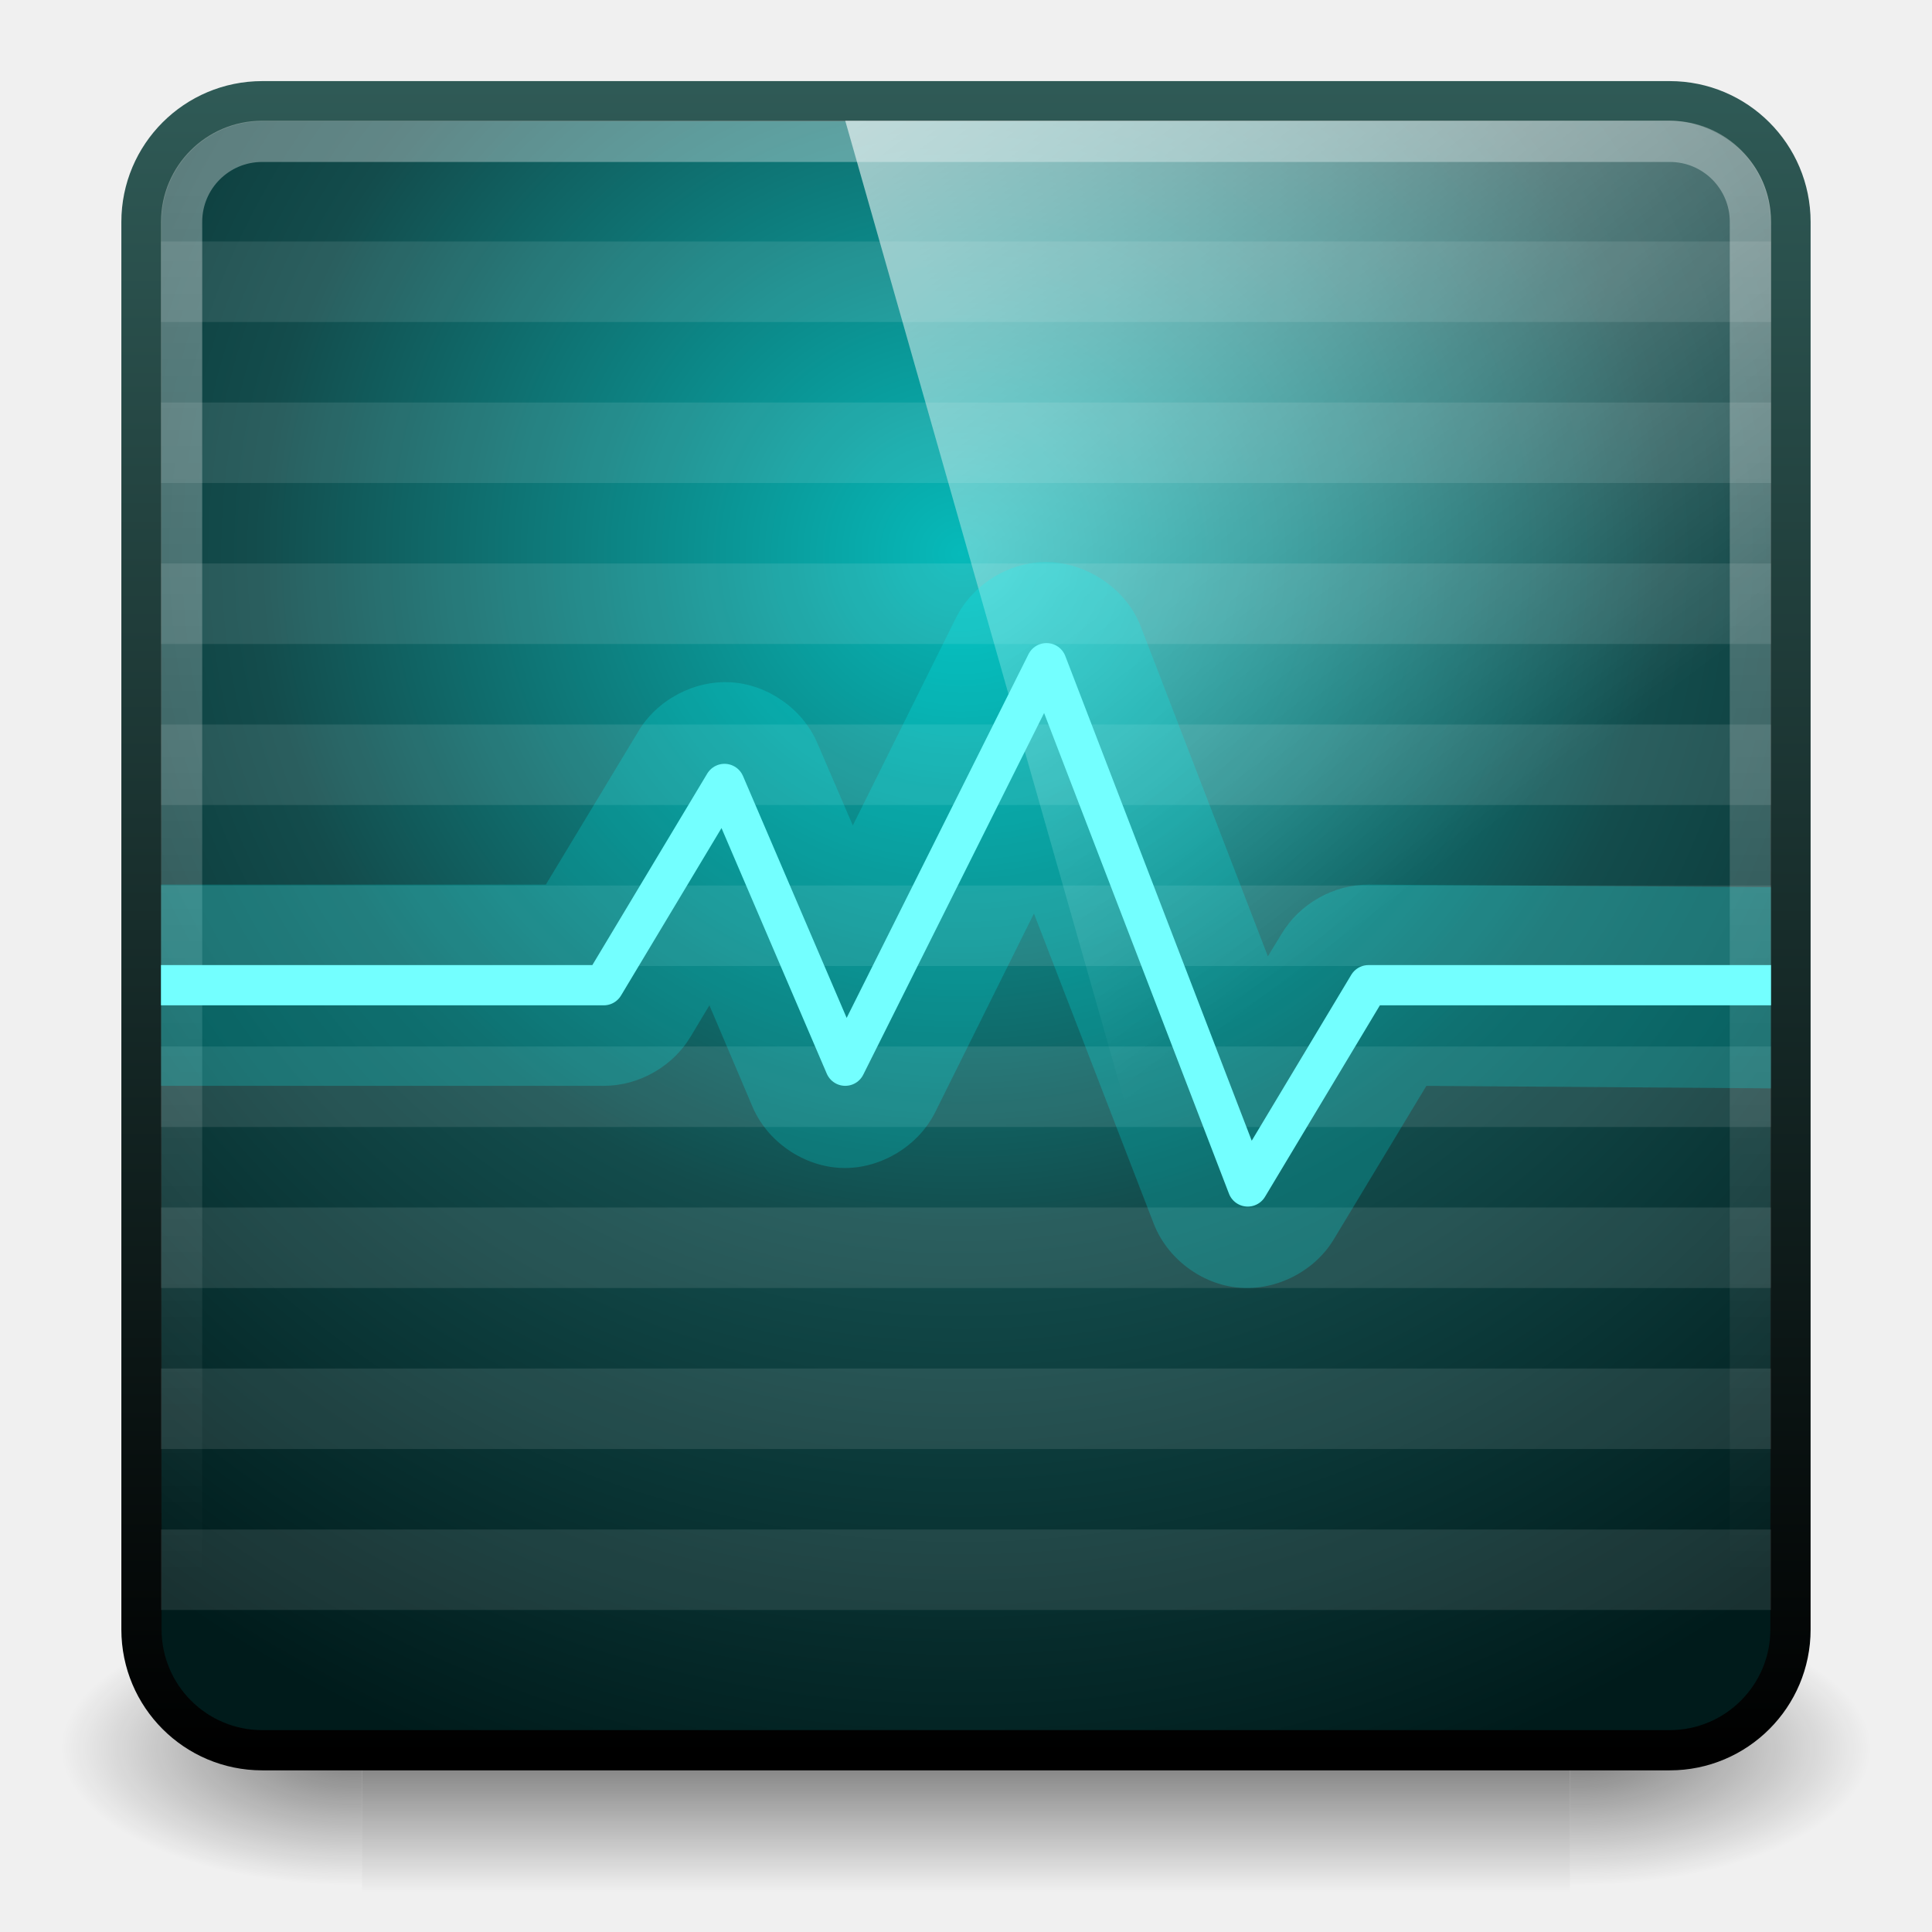
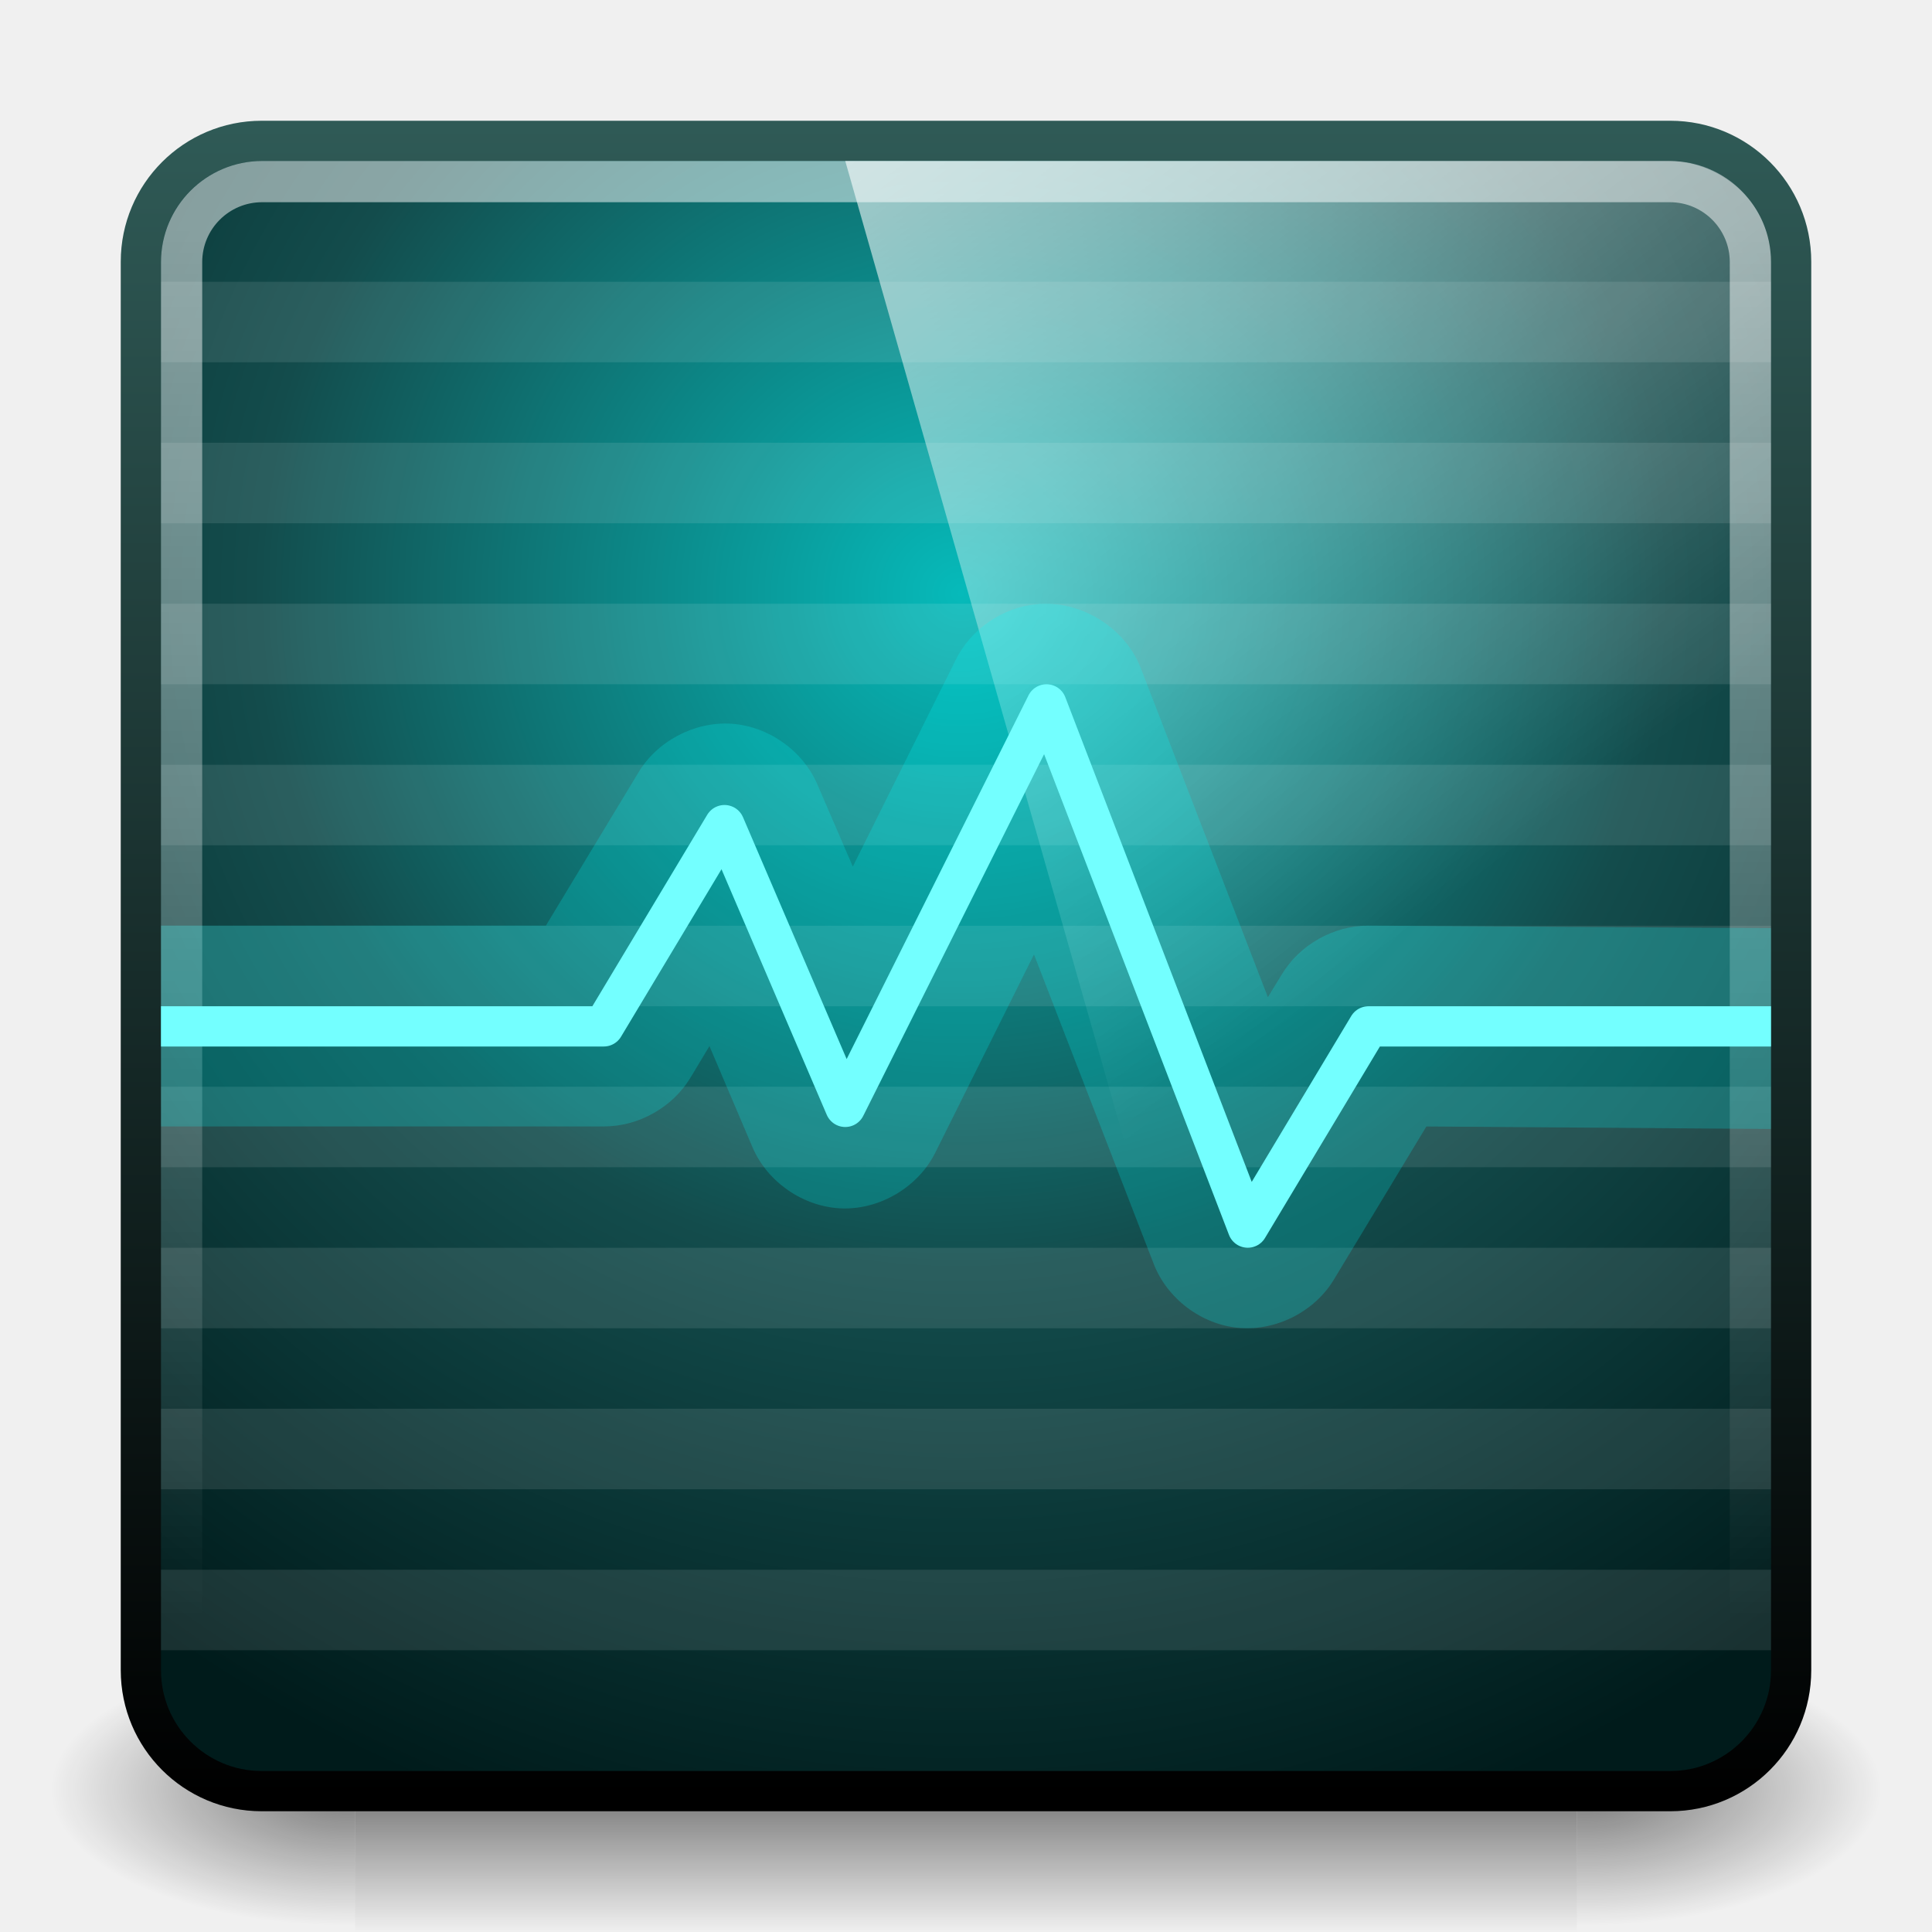
<svg xmlns="http://www.w3.org/2000/svg" xmlns:xlink="http://www.w3.org/1999/xlink" width="48px" height="48px" id="svg4700" version="1.1">
  <defs id="defs4702">
    <linearGradient id="linearGradient3962">
      <stop id="stop3964" offset="0" style="stop-color:#06baba;stop-opacity:1;" />
      <stop style="stop-color:#134c4c;stop-opacity:1;" offset="0.526" id="stop3966" />
      <stop id="stop3968" offset="1" style="stop-color:#001b1b;stop-opacity:1;" />
    </linearGradient>
    <linearGradient id="linearGradient4079">
      <stop style="stop-color:#2f5a56;stop-opacity:1;" offset="0" id="stop4081" />
      <stop style="stop-color:#000000;stop-opacity:1;" offset="1" id="stop4083" />
    </linearGradient>
    <linearGradient id="linearGradient4050">
      <stop id="stop4052" offset="0" style="stop-color:#ffffff;stop-opacity:1;" />
      <stop id="stop4054" offset="1" style="stop-color:#ffffff;stop-opacity:0;" />
    </linearGradient>
    <filter id="filter3174" color-interpolation-filters="sRGB">
      <feGaussianBlur stdDeviation="1.71" id="feGaussianBlur3176" />
    </filter>
    <linearGradient gradientTransform="scale(1.005865,0.994169)" gradientUnits="userSpaceOnUse" id="ButtonShadow" y2="7.017" x2="45.448" y1="92.54" x1="45.448">
      <stop offset="0" style="stop-color:#000000;stop-opacity:1" id="stop3750" />
      <stop offset="1" style="stop-color:#000000;stop-opacity:0.588" id="stop3752" />
    </linearGradient>
-     <linearGradient xlink:href="#linearGradient4050" id="linearGradient4523" x1="22.44" y1="4.894" x2="22.44" y2="38.217" gradientUnits="userSpaceOnUse" gradientTransform="matrix(0.9985742,0,0,1.034552,-0.8133296,-0.3945064)" />
+     <linearGradient xlink:href="#linearGradient4050" id="linearGradient4523" x1="22.44" y1="4.894" x2="22.44" y2="38.217" gradientUnits="userSpaceOnUse" gradientTransform="matrix(0.9985742,0,0,1.034552,-0.8133296,0.6054949)" />
    <linearGradient gradientUnits="userSpaceOnUse" id="linearGradient4594-3" x1="8.211" x2="31.743" y1="-5.714" y2="25.487">
      <stop offset="0" stop-color="#fff" id="stop37-5-1" />
      <stop offset="1" stop-color="#fff" stop-opacity="0" id="stop39-0" />
    </linearGradient>
    <linearGradient x1="45.448" y1="92.54" x2="45.448" y2="7.017" id="ButtonShadow-9" gradientUnits="userSpaceOnUse" gradientTransform="scale(1.005865,0.994169)">
      <stop id="stop3750-3" style="stop-color:#000000;stop-opacity:1" offset="0" />
      <stop id="stop3752-0" style="stop-color:#000000;stop-opacity:0.588" offset="1" />
    </linearGradient>
    <filter color-interpolation-filters="sRGB" id="filter3174-2">
      <feGaussianBlur id="feGaussianBlur3176-1" stdDeviation="1.71" />
    </filter>
-     <linearGradient xlink:href="#linearGradient4594-3" id="linearGradient4230" gradientUnits="userSpaceOnUse" gradientTransform="matrix(0.9882196,0,0,0.9863014,3.482998,-2.917808)" x1="8.211" y1="-5.714" x2="31.743" y2="25.487" />
-     <radialGradient xlink:href="#linearGradient3962" id="radialGradient3261-4" gradientUnits="userSpaceOnUse" gradientTransform="matrix(0.02609634,0,0,0.02514587,78.75052,12.98739)" cx="-2102.805" cy="30.327" fx="-2102.805" fy="30.327" r="1280" />
-     <linearGradient xlink:href="#linearGradient4079" id="linearGradient4085" x1="16.515" y1="2.125" x2="16.515" y2="43.627" gradientUnits="userSpaceOnUse" />
+     <linearGradient xlink:href="#linearGradient4594-3" id="linearGradient4230" gradientUnits="userSpaceOnUse" gradientTransform="matrix(0.9882196,0,0,0.9863014,3.482998,-1.917808)" x1="8.211" y1="-5.714" x2="31.743" y2="25.487" />
+     <radialGradient xlink:href="#linearGradient3962" id="radialGradient3261-4" gradientUnits="userSpaceOnUse" gradientTransform="matrix(0.02611605,0,0,0.02516487,78.79188,13.97983)" cx="-2102.805" cy="30.327" fx="-2102.805" fy="30.327" r="1280" />
+     <linearGradient xlink:href="#linearGradient4079" id="linearGradient4085" x1="16.515" y1="2.125" x2="16.515" y2="43.627" gradientUnits="userSpaceOnUse" gradientTransform="matrix(1.000755,0,0,1.000755,-0.01812924,0.9826259)" />
    <radialGradient xlink:href="#linearGradient5060-3" id="radialGradient3129-8" gradientUnits="userSpaceOnUse" gradientTransform="matrix(0.06214224,0,0,0.02900085,1.636502,28.95316)" cx="605.714" cy="486.648" fx="605.714" fy="486.648" r="117.143" />
    <linearGradient id="linearGradient5060-3">
      <stop id="stop5062-7" style="stop-color:#000000;stop-opacity:1" offset="0" />
      <stop id="stop5064-9" style="stop-color:#000000;stop-opacity:0" offset="1" />
    </linearGradient>
    <linearGradient xlink:href="#linearGradient5048-8" id="linearGradient3127-2" gradientUnits="userSpaceOnUse" gradientTransform="matrix(0.06214224,0,0,0.02900085,1.624272,28.95316)" x1="302.857" y1="366.648" x2="302.857" y2="609.505" />
    <linearGradient id="linearGradient5048-8">
      <stop id="stop5050-6" style="stop-color:#000000;stop-opacity:0" offset="0" />
      <stop id="stop5056-86" style="stop-color:#000000;stop-opacity:1" offset="0.5" />
      <stop id="stop5052-9" style="stop-color:#000000;stop-opacity:0" offset="1" />
    </linearGradient>
    <radialGradient r="117.143" fy="486.648" fx="605.714" cy="486.648" cx="605.714" gradientTransform="matrix(-0.06214224,0,0,0.02900085,46.53201,28.95316)" gradientUnits="userSpaceOnUse" id="radialGradient3144" xlink:href="#linearGradient5060-3" />
+     <radialGradient xlink:href="#linearGradient5060-3-1" id="radialGradient3129-8-7" gradientUnits="userSpaceOnUse" gradientTransform="matrix(0.06214224,0,0,0.02900085,1.636502,28.95316)" cx="605.714" cy="486.648" fx="605.714" fy="486.648" r="117.143" />
+     <linearGradient id="linearGradient5060-3-1">
+       <stop id="stop5062-7-3" style="stop-color:#000000;stop-opacity:1" offset="0" />
+       <stop id="stop5064-9-8" style="stop-color:#000000;stop-opacity:0" offset="1" />
+     </linearGradient>
+     <linearGradient xlink:href="#linearGradient5048-8-8" id="linearGradient3127-2-9" gradientUnits="userSpaceOnUse" gradientTransform="matrix(0.06214224,0,0,0.02900085,1.624272,28.95316)" x1="302.857" y1="366.648" x2="302.857" y2="609.505" />
+     <linearGradient id="linearGradient5048-8-8">
+       <stop id="stop5050-6-2" style="stop-color:#000000;stop-opacity:0" offset="0" />
+       <stop id="stop5056-86-1" style="stop-color:#000000;stop-opacity:1" offset="0.5" />
+       <stop id="stop5052-9-6" style="stop-color:#000000;stop-opacity:0" offset="1" />
+     </linearGradient>
+     <radialGradient r="117.143" fy="486.648" fx="605.714" cy="486.648" cx="605.714" gradientTransform="matrix(-0.06214224,0,0,0.02900085,46.53201,28.95316)" gradientUnits="userSpaceOnUse" id="radialGradient3066" xlink:href="#linearGradient5060-3-1" />
  </defs>
  <g id="layer1">
-     <g id="g1017" transform="translate(-0.0842509,0.370826)">
-       <path style="opacity:0.5;fill:url(#radialGradient3129-8);fill-opacity:1;fill-rule:nonzero;stroke:none;stroke-width:104.962;marker:none;visibility:visible;display:inline;overflow:visible" id="path5058" d="m 39.087,39.586 c 0,0 0,7.043 0,7.043 3.2,0.013 7.736,-1.578 7.736,-3.522 0,-1.944 -3.571,-3.521 -7.736,-3.521 z" />
-       <rect style="opacity:0.5;fill:url(#linearGradient3127-2);fill-opacity:1;fill-rule:nonzero;stroke:none;stroke-width:104.962;marker:none;visibility:visible;display:inline;overflow:visible" id="rect4173" y="39.586" x="9.081" height="7.043" width="30.006" />
-       <path style="opacity:0.5;fill:url(#radialGradient3144);fill-opacity:1;fill-rule:nonzero;stroke:none;stroke-width:104.962;marker:none;visibility:visible;display:inline;overflow:visible" id="path5018" d="m 9.081,39.586 c 0,0 0,7.043 0,7.043 -3.2,0.013 -7.736,-1.578 -7.736,-3.522 0,-1.944 3.571,-3.521 7.736,-3.521 z" />
+     <g id="g1017-8" transform="matrix(1.011462,0,0,0.9938857,-0.3602985,1.65579)">
+       <path style="opacity:0.5;fill:url(#radialGradient3129-8-7);fill-opacity:1;fill-rule:nonzero;stroke:none;stroke-width:104.962;marker:none;visibility:visible;display:inline;overflow:visible" id="path5058-5" d="m 39.087,39.586 c 0,0 0,7.043 0,7.043 3.2,0.013 7.736,-1.578 7.736,-3.522 0,-1.944 -3.571,-3.521 -7.736,-3.521 z" />
+       <rect style="opacity:0.5;fill:url(#linearGradient3127-2-9);fill-opacity:1;fill-rule:nonzero;stroke:none;stroke-width:104.962;marker:none;visibility:visible;display:inline;overflow:visible" id="rect4173-5" y="39.586" x="9.081" height="7.043" width="30.006" />
+       <path style="opacity:0.5;fill:url(#radialGradient3066);fill-opacity:1;fill-rule:nonzero;stroke:none;stroke-width:104.962;marker:none;visibility:visible;display:inline;overflow:visible" id="path5018-1" d="m 9.081,39.586 c 0,0 0,7.043 0,7.043 -3.2,0.013 -7.736,-1.578 -7.736,-3.522 0,-1.944 3.571,-3.521 7.736,-3.521 z" />
    </g>
-     <rect style="color:#000000;fill:url(#radialGradient3261-4);fill-opacity:1;fill-rule:nonzero;stroke:url(#linearGradient4085);stroke-width:1;stroke-linecap:butt;stroke-linejoin:miter;stroke-miterlimit:4;stroke-opacity:1;stroke-dasharray:none;stroke-dashoffset:0;marker:none;visibility:visible;display:inline;overflow:visible;enable-background:accumulate" id="rect3117" width="40.969" height="40.969" x="3.515" y="2.515" ry="3" rx="3" />
+     <rect style="color:black;fill:url(#radialGradient3261-4);fill-opacity:1;fill-rule:nonzero;stroke:url(#linearGradient4085);stroke-width:1;stroke-linecap:butt;stroke-linejoin:miter;stroke-miterlimit:4;stroke-opacity:1;stroke-dasharray:none;stroke-dashoffset:0;marker:none;visibility:visible;display:inline;overflow:visible;enable-background:accumulate" id="rect3117" width="41" height="41" x="3.5" y="3.5" ry="3.002" rx="3.002" />
    <g id="layer2" style="display:none" transform="translate(5.204491,-179.6879)">
      <rect width="86" height="85" rx="6" ry="6" x="5" y="7" id="rect3745" style="opacity:0.9;fill:url(#ButtonShadow);fill-opacity:1;fill-rule:nonzero;stroke:none;filter:url(#filter3174)" />
    </g>
    <g id="layer4" transform="translate(5.204491,-179.6879)" />
    <g id="layer2-1" style="display:none" transform="translate(61.32949,-176.7527)">
      <rect width="86" height="85" rx="6" ry="6" x="5" y="7" id="rect3745-1" style="opacity:0.9;fill:url(#ButtonShadow-9);fill-opacity:1;fill-rule:nonzero;stroke:none;filter:url(#filter3174-2)" />
    </g>
    <g id="layer4-8" transform="translate(61.32949,-176.7527)" />
-     <rect width="38.976" height="38.976" ry="2" x="4.512" y="3.512" id="rect4513" style="fill:none;stroke:url(#linearGradient4523);stroke-width:1.024;stroke-miterlimit:4;stroke-opacity:1;stroke-dasharray:none;opacity:0.33" rx="2" />
-     <path style="opacity:0.99;fill:url(#linearGradient4230)" d="m 21,3 20.453,0 c 1.273,0 2.547,1.013 2.547,2.503 L 44,39 31.249,39 z" id="path57-5" />
-     <path id="rect964" style="color:#000000;fill:#ffffff;fill-opacity:0.1;fill-rule:nonzero;stroke:none;stroke-width:1;marker:none;visibility:visible;display:inline;overflow:visible;enable-background:accumulate" d="M 4,6 4,8 44,8 44,6 4,6 z m 0,4 0,2 40,0 0,-2 -40,0 z m 0,4 0,2 40,0 0,-2 -40,0 z m 0,4 0,2 40,0 0,-2 -40,0 z m 0,4 0,2 40,0 0,-2 -40,0 z m 0,4 0,2 40,0 0,-2 -40,0 z m 0,4 0,2 40,0 0,-2 -40,0 z m 0,4 0,2 40,0 0,-2 -40,0 z m 0,4 0,2 40,0 0,-2 -40,0 z" />
-     <path style="font-size:medium;font-style:normal;font-variant:normal;font-weight:normal;font-stretch:normal;text-indent:0;text-align:start;text-decoration:none;line-height:normal;letter-spacing:normal;word-spacing:normal;text-transform:none;direction:ltr;block-progression:tb;writing-mode:lr-tb;text-anchor:start;baseline-shift:baseline;color:#000000;fill:#00ffff;fill-opacity:0.203;stroke:none;stroke-width:5;marker:none;visibility:visible;display:inline;overflow:visible;enable-background:accumulate;font-family:Sans;-inkscape-font-specification:Sans" d="m 25.75,13.977 c -0.841,0.081 -1.624,0.619 -2,1.375 l -2.562,5.156 -0.875,-2.031 c -0.359,-0.852 -1.224,-1.467 -2.147,-1.525 -0.923,-0.058 -1.859,0.443 -2.322,1.244 L 13.562,21.977 4,21.977 l 0,5 11,9e-6 c 0.864,0.003 1.714,-0.477 2.156,-1.219 l 0.469,-0.781 1.062,2.5 c 0.367,0.885 1.283,1.515 2.241,1.541 0.958,0.026 1.906,-0.552 2.322,-1.416 l 2.438,-4.906 2.969,7.688 c 0.332,0.879 1.196,1.531 2.132,1.609 0.936,0.078 1.896,-0.422 2.368,-1.234 l 2.281,-3.781 8.562,0.062 0,-5 -10,-0.062 c -0.864,-0.003 -1.714,0.477 -2.156,1.219 l -0.344,0.562 -3.156,-8.188 C 27.954,14.552 26.835,13.864 25.75,13.977 z" id="path4073" />
-     <path style="fill:none;stroke:#73ffff;stroke-width:1px;stroke-linecap:square;stroke-linejoin:round;stroke-opacity:1" id="path3477" d="m 4.5,24.477 10.5,9e-6 3,-5 3,7 5,-10 5,13 3,-5 9.5,-9e-6" />
+     <rect width="38.976" height="38.976" ry="2" x="4.512" y="4.512" id="rect4513" style="opacity:0.5;fill:none;stroke:url(#linearGradient4523);stroke-width:1.024;stroke-miterlimit:4;stroke-opacity:1;stroke-dasharray:none" rx="2" />
+     <path style="opacity:0.99;fill:url(#linearGradient4230)" d="m 21,4 20.453,0 c 1.273,0 2.547,1.013 2.547,2.503 L 44,40 31.249,40 z" id="path57-5" />
+     <path id="rect964" style="color:black;fill:white;fill-opacity:0.1;fill-rule:nonzero;stroke:none;stroke-width:1;marker:none;visibility:visible;display:inline;overflow:visible;enable-background:accumulate" d="m 4,7 0,2 40,0 0,-2 -40,0 z M 4,11 l 0,2 40,0 0,-2 -40,0 z m 0,4 0,2 40,0 0,-2 -40,0 z m 0,4 0,2 40,0 0,-2 -40,0 z m 0,4 0,2 40,0 0,-2 -40,0 z m 0,4 0,2 40,0 0,-2 -40,0 z m 0,4 0,2 40,0 0,-2 -40,0 z m 0,4 0,2 40,0 0,-2 -40,0 z m 0,4 0,2 40,0 0,-2 -40,0 z" />
+     <path style="font-size:medium;font-style:normal;font-variant:normal;font-weight:normal;font-stretch:normal;text-indent:0;text-align:start;text-decoration:none;line-height:normal;letter-spacing:normal;word-spacing:normal;text-transform:none;direction:ltr;block-progression:tb;writing-mode:lr-tb;text-anchor:start;baseline-shift:baseline;color:black;fill:aqua;fill-opacity:0.203;stroke:none;stroke-width:5;marker:none;visibility:visible;display:inline;overflow:visible;enable-background:accumulate;font-family:Sans;-inkscape-font-specification:Sans" d="m 25.75,15.012 c -0.841,0.08 -1.624,0.618 -2,1.372 l -2.562,5.146 -0.875,-2.027 c -0.359,-0.85 -1.224,-1.464 -2.147,-1.522 -0.923,-0.058 -1.859,0.442 -2.322,1.241 l -2.281,3.774 -9.562,-9e-6 0,4.99 11,9e-6 c 0.864,0.003 1.714,-0.476 2.156,-1.216 l 0.469,-0.78 1.062,2.495 c 0.367,0.883 1.283,1.512 2.241,1.538 0.958,0.026 1.906,-0.551 2.322,-1.413 l 2.438,-4.897 2.969,7.673 c 0.332,0.877 1.196,1.528 2.132,1.606 0.936,0.078 1.896,-0.421 2.368,-1.231 L 35.438,27.987 44,28.049 44,23.059 34,22.997 c -0.864,-0.003 -1.714,0.476 -2.156,1.216 L 31.5,24.774 28.344,16.603 C 27.954,15.586 26.835,14.9 25.75,15.012 z" id="path4073" />
+     <path style="fill:none;stroke:#73ffff;stroke-width:1px;stroke-linecap:square;stroke-linejoin:round;stroke-opacity:1" id="path3477" d="m 4.5,25.5 10.5,9e-6 3,-5 3,7 5,-10 5,13 3,-5 9.5,-9e-6" />
  </g>
</svg>
